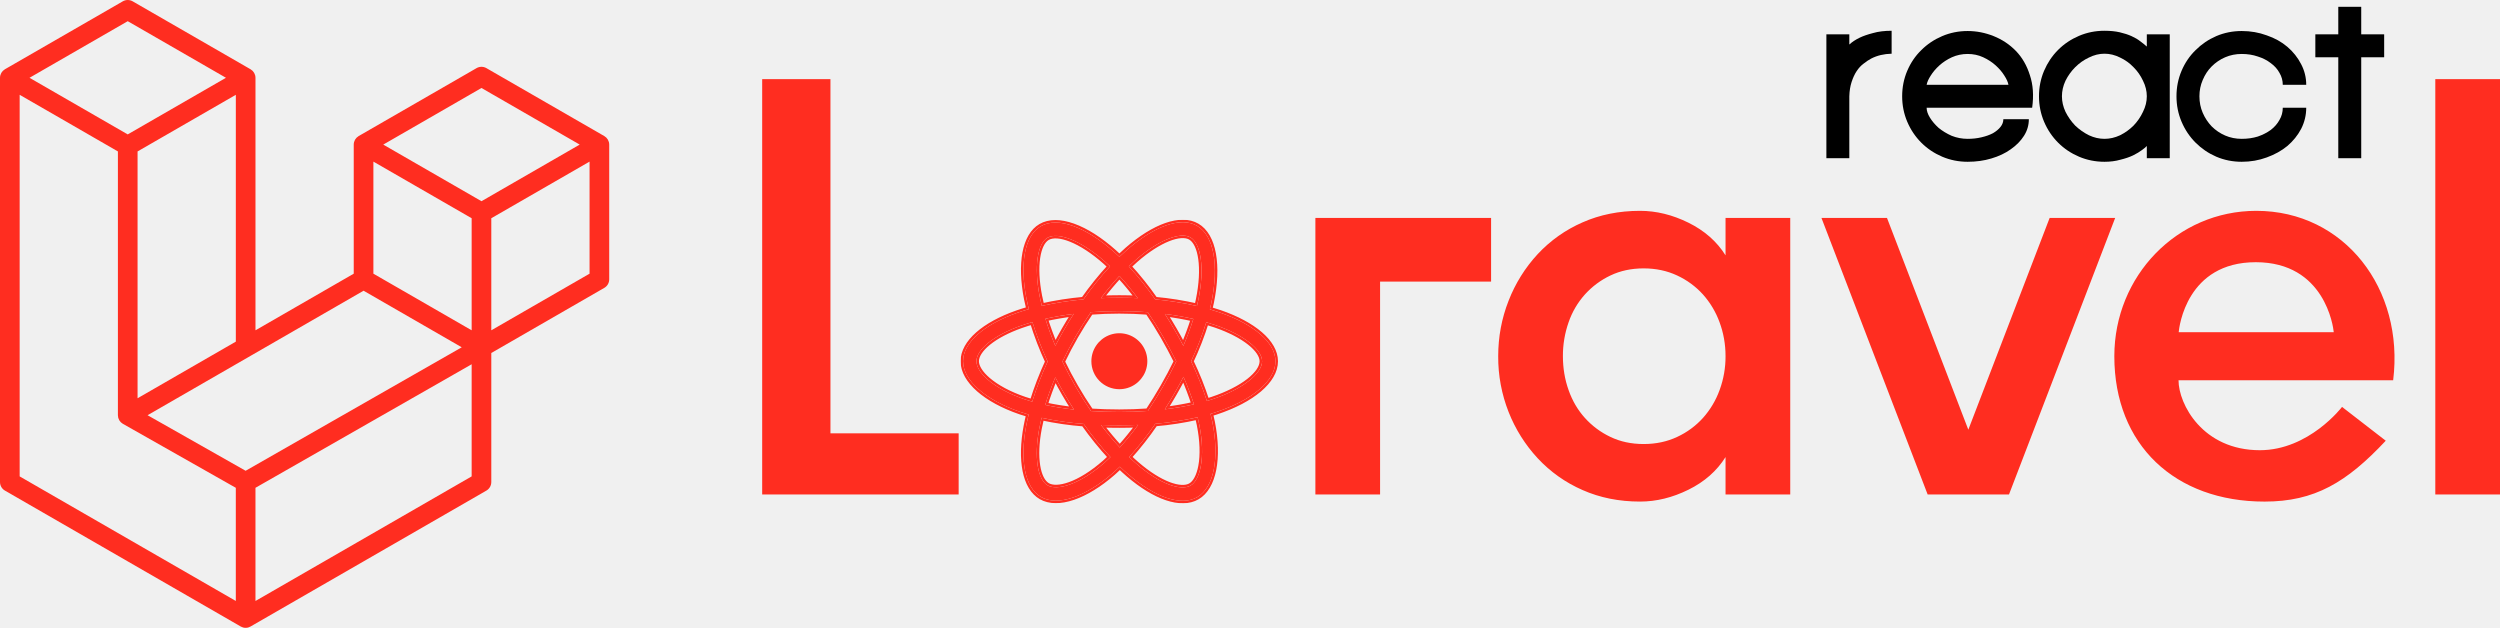
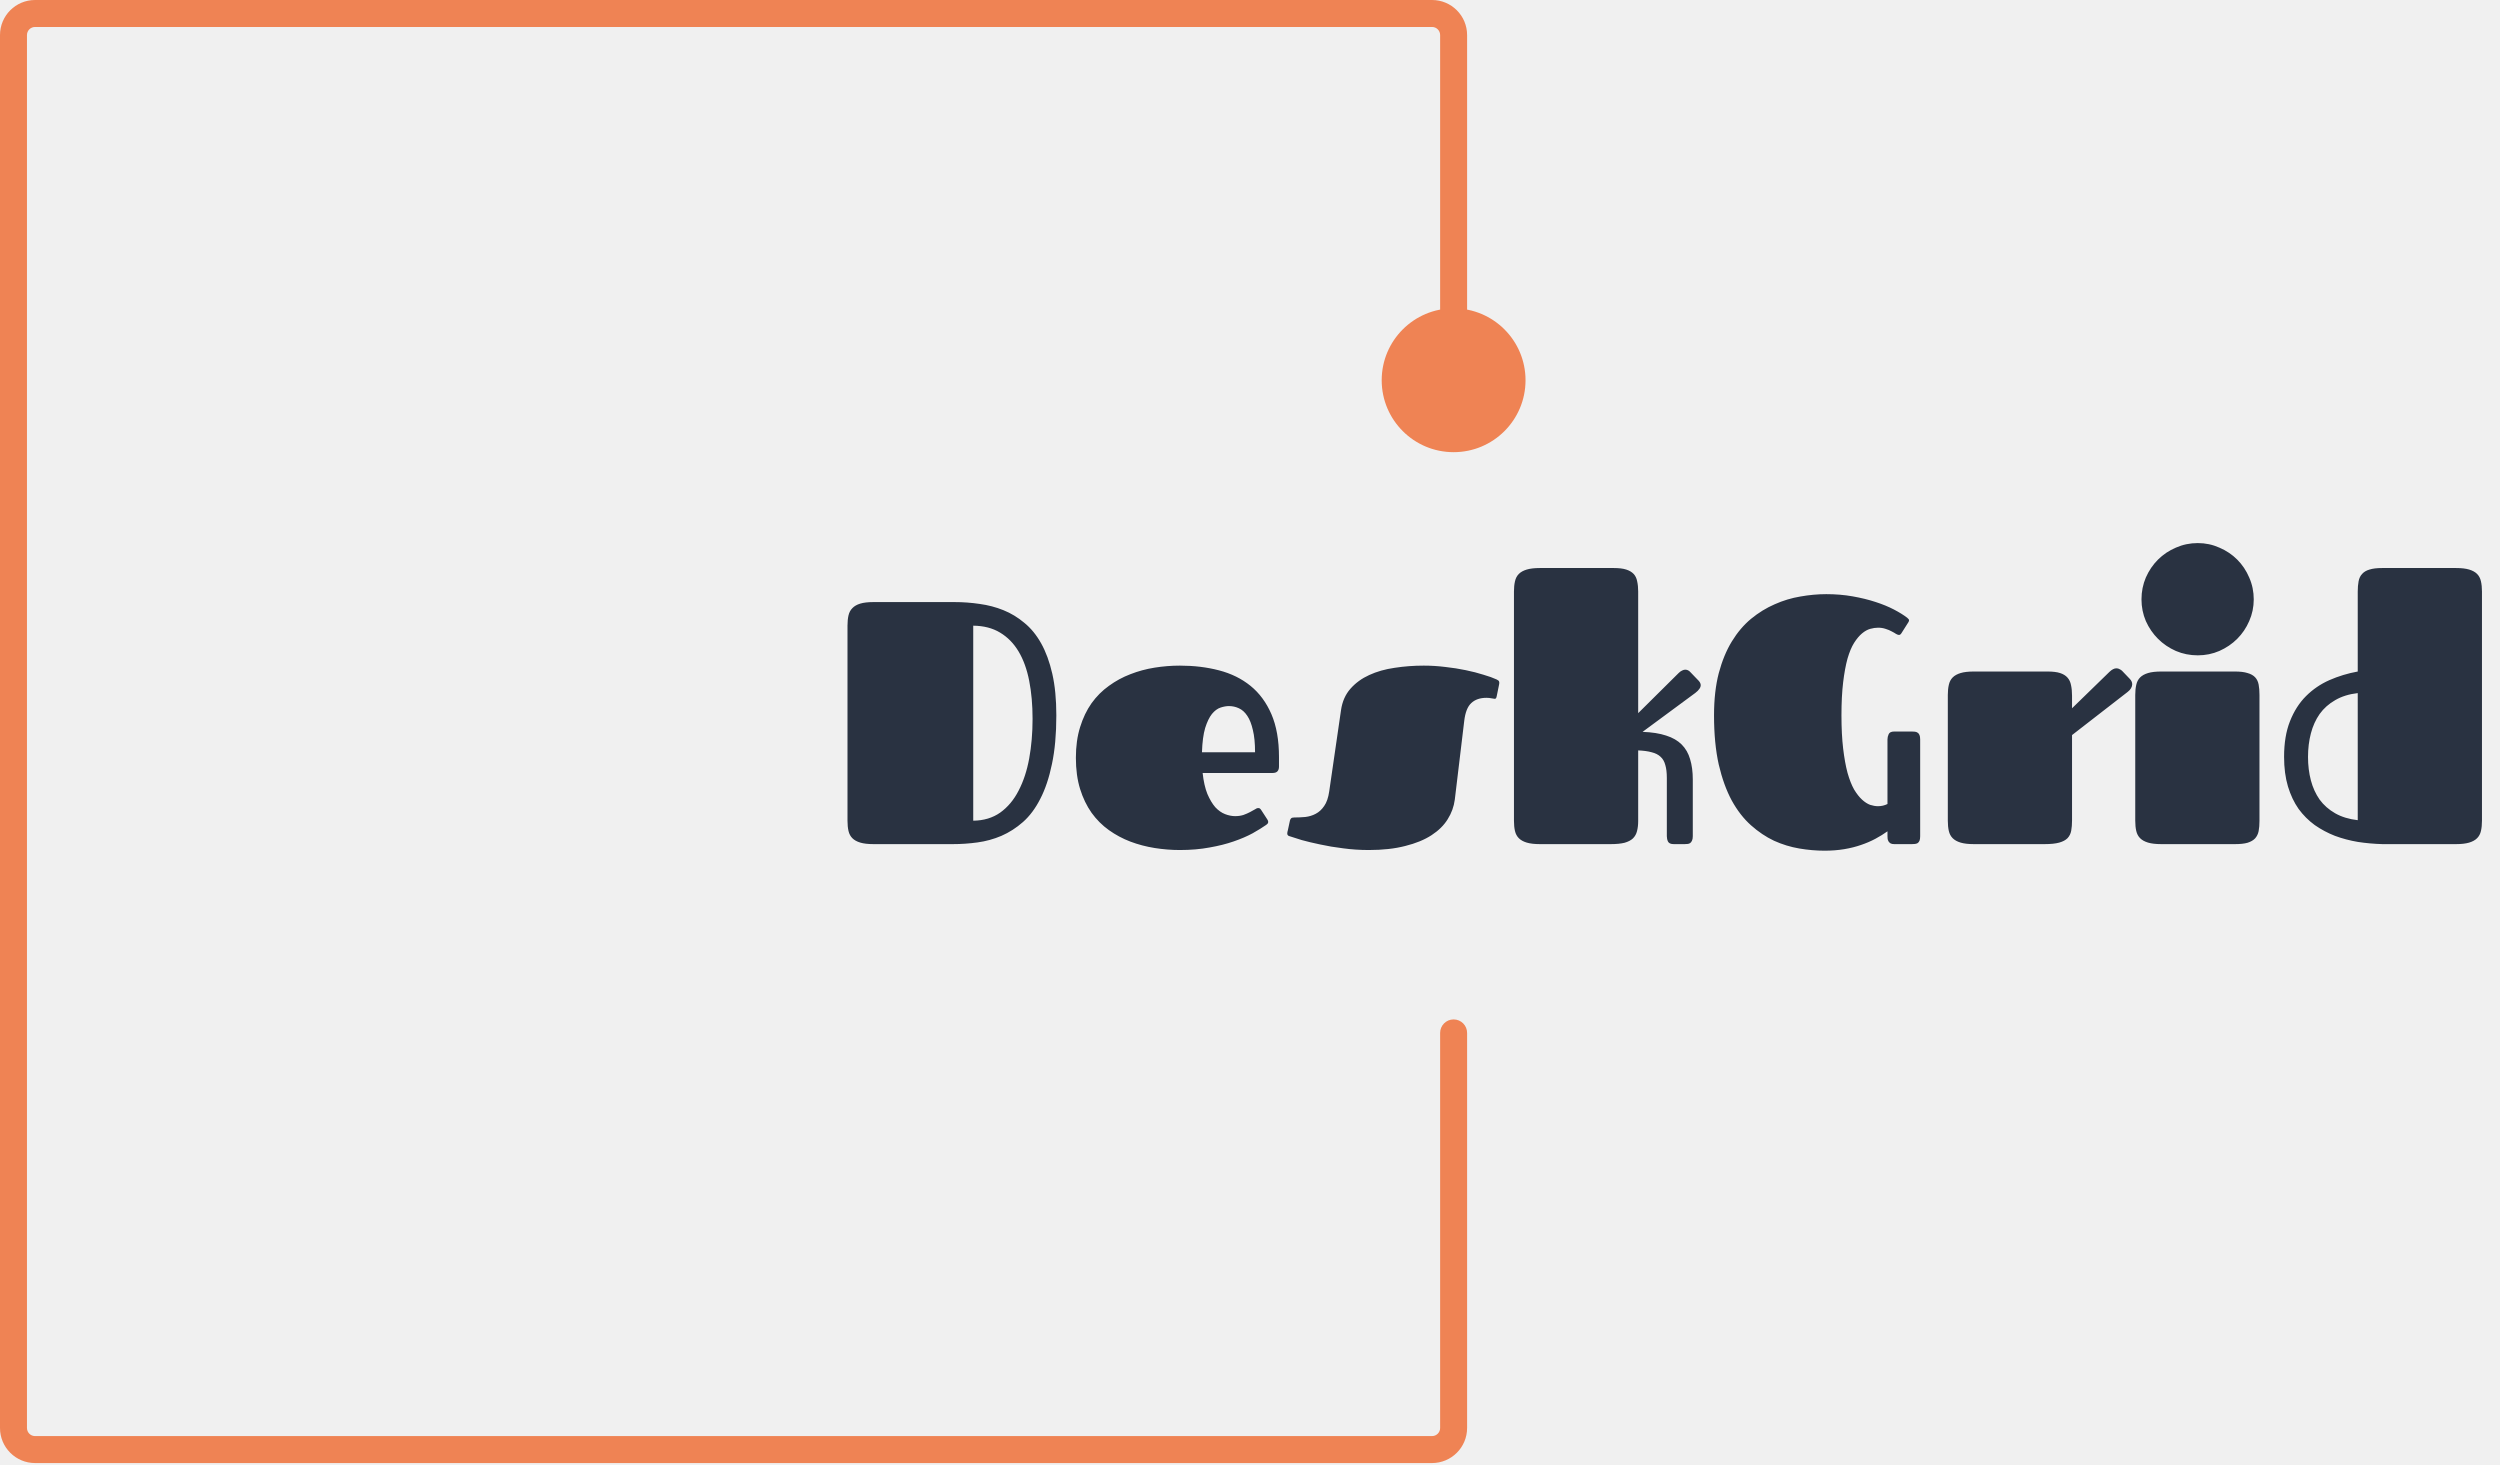
- <svg xmlns="http://www.w3.org/2000/svg" width="1991" height="500" viewBox="0 0 1991 500" fill="none">
-   <mask id="path-1-outside-1_1_7" maskUnits="userSpaceOnUse" x="765" y="175" width="253" height="226" fill="black">
-     <rect fill="white" x="765" y="175" width="253" height="226" />
-     <path d="M971.537 248.894C968.887 247.988 966.217 247.145 963.529 246.365C963.975 244.551 964.386 242.726 964.763 240.892C970.827 211.403 966.862 187.646 953.33 179.825C940.374 172.321 919.125 180.141 897.69 198.84C895.582 200.685 893.518 202.585 891.496 204.541C890.149 203.242 888.767 201.97 887.35 200.727C864.884 180.732 842.365 172.31 828.849 180.157C815.893 187.677 812.042 210.009 817.499 237.958C818.045 240.722 818.658 243.474 819.339 246.214C816.152 247.121 813.073 248.09 810.13 249.117C783.823 258.316 767 272.739 767 287.696C767 303.15 785.056 318.646 812.488 328.042C814.713 328.799 816.959 329.502 819.225 330.152C818.489 333.085 817.838 336.051 817.271 339.05C812.089 366.518 816.131 388.321 829.062 395.795C842.417 403.511 864.822 395.582 886.661 376.458C888.389 374.945 890.116 373.347 891.844 371.664C894.027 373.775 896.273 375.824 898.581 377.811C919.726 396.043 940.607 403.408 953.517 395.914C966.862 388.171 971.2 364.746 965.566 336.246C965.134 334.07 964.637 331.848 964.074 329.582C965.649 329.115 967.192 328.633 968.702 328.136C997.206 318.667 1015.78 303.358 1015.78 287.711C1015.76 272.682 998.403 258.165 971.537 248.894ZM904.681 206.873C923.043 190.854 940.208 184.531 948.033 189.05C956.362 193.865 959.601 213.279 954.367 238.741C954.021 240.399 953.648 242.053 953.247 243.701C942.289 241.208 931.177 239.449 919.985 238.435C913.577 229.204 906.553 220.417 898.959 212.133C900.818 210.33 902.722 208.576 904.671 206.873H904.681ZM840.453 300.476C842.702 304.829 845.053 309.129 847.507 313.376C850.005 317.708 852.608 321.977 855.317 326.182C847.616 325.345 839.963 324.111 832.389 322.487C834.586 315.376 837.292 307.991 840.453 300.476ZM840.453 275.429C837.343 268.074 834.711 260.84 832.55 253.853C839.65 252.262 847.216 250.962 855.104 249.977C852.461 254.102 849.918 258.288 847.475 262.534C845.033 266.781 842.687 271.079 840.437 275.429H840.453ZM846.102 287.955C849.377 281.124 852.905 274.425 856.685 267.857C860.461 261.292 864.481 254.878 868.745 248.614C876.146 248.054 883.733 247.759 891.398 247.759C899.063 247.759 906.697 248.054 914.093 248.619C918.311 254.869 922.307 261.261 926.08 267.795C929.853 274.328 933.427 280.996 936.803 287.799C933.472 294.654 929.906 301.381 926.106 307.981C922.336 314.545 918.363 320.978 914.186 327.281C906.801 327.799 899.156 328.084 891.382 328.084C883.609 328.084 876.109 327.84 868.859 327.369C864.564 321.084 860.511 314.642 856.7 308.043C852.89 301.444 849.352 294.748 846.087 287.955H846.102ZM935.305 313.303C937.81 308.957 940.215 304.553 942.519 300.093C945.678 307.255 948.467 314.576 950.874 322.025C943.21 323.751 935.462 325.074 927.661 325.99C930.293 321.813 932.842 317.584 935.305 313.303ZM942.416 275.434C940.121 271.063 937.736 266.744 935.258 262.477C932.84 258.269 930.319 254.113 927.697 250.008C935.632 251.013 943.245 252.35 950.381 253.983C948.087 261.262 945.428 268.421 942.416 275.434ZM891.502 219.747C896.677 225.401 901.563 231.314 906.143 237.461C896.347 236.994 886.545 236.994 876.736 237.461C881.572 231.066 886.521 225.131 891.502 219.747ZM834.198 189.366C842.521 184.536 860.924 191.439 880.323 208.682C881.561 209.786 882.81 210.941 884.054 212.139C876.422 220.421 869.348 229.201 862.878 238.42C851.711 239.426 840.621 241.157 829.678 243.602C829.046 241.059 828.476 238.499 827.968 235.922C823.278 211.962 826.382 193.901 834.198 189.366ZM822.065 319.89C819.992 319.299 817.945 318.658 815.924 317.967C803.796 313.821 793.779 308.411 786.901 302.518C780.744 297.237 777.624 291.966 777.624 287.696C777.624 278.621 791.13 267.043 813.654 259.191C816.483 258.207 819.337 257.307 822.215 256.491C825.561 267.242 829.612 277.759 834.343 287.976C829.555 298.333 825.454 308.994 822.065 319.89ZM879.659 368.436C870.004 376.894 860.333 382.89 851.808 385.911C844.148 388.622 838.048 388.7 834.363 386.569C826.517 382.035 823.252 364.523 827.704 341.035C828.232 338.271 828.837 335.507 829.518 332.743C840.57 335.124 851.771 336.75 863.044 337.609C869.577 346.876 876.71 355.706 884.396 364.041C882.852 365.559 881.271 367.021 879.659 368.436ZM891.797 356.402C886.76 350.955 881.732 344.927 876.83 338.449C881.594 338.636 886.445 338.729 891.382 338.729C896.451 338.729 901.468 338.62 906.412 338.397C901.849 344.643 896.971 350.652 891.797 356.402ZM956.331 371.219C954.849 379.221 951.869 384.559 948.184 386.694C940.342 391.244 923.577 385.331 905.5 369.736C903.427 367.954 901.354 366.041 899.244 364.036C906.781 355.668 913.747 346.803 920.094 337.501C931.429 336.54 942.685 334.8 953.781 332.292C954.289 334.344 954.738 336.355 955.128 338.325C957.621 350.918 957.979 362.31 956.331 371.219ZM965.349 318.024C963.991 318.475 962.591 318.911 961.171 319.336C957.692 308.535 953.483 297.983 948.572 287.753C953.299 277.659 957.343 267.26 960.679 256.626C963.224 257.367 965.696 258.145 968.075 258.969C991.096 266.908 1005.14 278.663 1005.14 287.696C1005.14 297.335 989.971 309.846 965.349 318.024Z" />
-   </mask>
-   <path d="M971.537 248.894C968.887 247.988 966.217 247.145 963.529 246.365C963.975 244.551 964.386 242.726 964.763 240.892C970.827 211.403 966.862 187.646 953.33 179.825C940.374 172.321 919.125 180.141 897.69 198.84C895.582 200.685 893.518 202.585 891.496 204.541C890.149 203.242 888.767 201.97 887.35 200.727C864.884 180.732 842.365 172.31 828.849 180.157C815.893 187.677 812.042 210.009 817.499 237.958C818.045 240.722 818.658 243.474 819.339 246.214C816.152 247.121 813.073 248.09 810.13 249.117C783.823 258.316 767 272.739 767 287.696C767 303.15 785.056 318.646 812.488 328.042C814.713 328.799 816.959 329.502 819.225 330.152C818.489 333.085 817.838 336.051 817.271 339.05C812.089 366.518 816.131 388.321 829.062 395.795C842.417 403.511 864.822 395.582 886.661 376.458C888.389 374.945 890.116 373.347 891.844 371.664C894.027 373.775 896.273 375.824 898.581 377.811C919.726 396.043 940.607 403.408 953.517 395.914C966.862 388.171 971.2 364.746 965.566 336.246C965.134 334.07 964.637 331.848 964.074 329.582C965.649 329.115 967.192 328.633 968.702 328.136C997.206 318.667 1015.78 303.358 1015.78 287.711C1015.76 272.682 998.403 258.165 971.537 248.894ZM904.681 206.873C923.043 190.854 940.208 184.531 948.033 189.05C956.362 193.865 959.601 213.279 954.367 238.741C954.021 240.399 953.648 242.053 953.247 243.701C942.289 241.208 931.177 239.449 919.985 238.435C913.577 229.204 906.553 220.417 898.959 212.133C900.818 210.33 902.722 208.576 904.671 206.873H904.681ZM840.453 300.476C842.702 304.829 845.053 309.129 847.507 313.376C850.005 317.708 852.608 321.977 855.317 326.182C847.616 325.345 839.963 324.111 832.389 322.487C834.586 315.376 837.292 307.991 840.453 300.476ZM840.453 275.429C837.343 268.074 834.711 260.84 832.55 253.853C839.65 252.262 847.216 250.962 855.104 249.977C852.461 254.102 849.918 258.288 847.475 262.534C845.033 266.781 842.687 271.079 840.437 275.429H840.453ZM846.102 287.955C849.377 281.124 852.905 274.425 856.685 267.857C860.461 261.292 864.481 254.878 868.745 248.614C876.146 248.054 883.733 247.759 891.398 247.759C899.063 247.759 906.697 248.054 914.093 248.619C918.311 254.869 922.307 261.261 926.08 267.795C929.853 274.328 933.427 280.996 936.803 287.799C933.472 294.654 929.906 301.381 926.106 307.981C922.336 314.545 918.363 320.978 914.186 327.281C906.801 327.799 899.156 328.084 891.382 328.084C883.609 328.084 876.109 327.84 868.859 327.369C864.564 321.084 860.511 314.642 856.7 308.043C852.89 301.444 849.352 294.748 846.087 287.955H846.102ZM935.305 313.303C937.81 308.957 940.215 304.553 942.519 300.093C945.678 307.255 948.467 314.576 950.874 322.025C943.21 323.751 935.462 325.074 927.661 325.99C930.293 321.813 932.842 317.584 935.305 313.303ZM942.416 275.434C940.121 271.063 937.736 266.744 935.258 262.477C932.84 258.269 930.319 254.113 927.697 250.008C935.632 251.013 943.245 252.35 950.381 253.983C948.087 261.262 945.428 268.421 942.416 275.434ZM891.502 219.747C896.677 225.401 901.563 231.314 906.143 237.461C896.347 236.994 886.545 236.994 876.736 237.461C881.572 231.066 886.521 225.131 891.502 219.747ZM834.198 189.366C842.521 184.536 860.924 191.439 880.323 208.682C881.561 209.786 882.81 210.941 884.054 212.139C876.422 220.421 869.348 229.201 862.878 238.42C851.711 239.426 840.621 241.157 829.678 243.602C829.046 241.059 828.476 238.499 827.968 235.922C823.278 211.962 826.382 193.901 834.198 189.366ZM822.065 319.89C819.992 319.299 817.945 318.658 815.924 317.967C803.796 313.821 793.779 308.411 786.901 302.518C780.744 297.237 777.624 291.966 777.624 287.696C777.624 278.621 791.13 267.043 813.654 259.191C816.483 258.207 819.337 257.307 822.215 256.491C825.561 267.242 829.612 277.759 834.343 287.976C829.555 298.333 825.454 308.994 822.065 319.89ZM879.659 368.436C870.004 376.894 860.333 382.89 851.808 385.911C844.148 388.622 838.048 388.7 834.363 386.569C826.517 382.035 823.252 364.523 827.704 341.035C828.232 338.271 828.837 335.507 829.518 332.743C840.57 335.124 851.771 336.75 863.044 337.609C869.577 346.876 876.71 355.706 884.396 364.041C882.852 365.559 881.271 367.021 879.659 368.436ZM891.797 356.402C886.76 350.955 881.732 344.927 876.83 338.449C881.594 338.636 886.445 338.729 891.382 338.729C896.451 338.729 901.468 338.62 906.412 338.397C901.849 344.643 896.971 350.652 891.797 356.402ZM956.331 371.219C954.849 379.221 951.869 384.559 948.184 386.694C940.342 391.244 923.577 385.331 905.5 369.736C903.427 367.954 901.354 366.041 899.244 364.036C906.781 355.668 913.747 346.803 920.094 337.501C931.429 336.54 942.685 334.8 953.781 332.292C954.289 334.344 954.738 336.355 955.128 338.325C957.621 350.918 957.979 362.31 956.331 371.219ZM965.349 318.024C963.991 318.475 962.591 318.911 961.171 319.336C957.692 308.535 953.483 297.983 948.572 287.753C953.299 277.659 957.343 267.26 960.679 256.626C963.224 257.367 965.696 258.145 968.075 258.969C991.096 266.908 1005.14 278.663 1005.14 287.696C1005.14 297.335 989.971 309.846 965.349 318.024Z" fill="#FF2D20" />
-   <path d="M971.537 248.894C968.887 247.988 966.217 247.145 963.529 246.365C963.975 244.551 964.386 242.726 964.763 240.892C970.827 211.403 966.862 187.646 953.33 179.825C940.374 172.321 919.125 180.141 897.69 198.84C895.582 200.685 893.518 202.585 891.496 204.541C890.149 203.242 888.767 201.97 887.35 200.727C864.884 180.732 842.365 172.31 828.849 180.157C815.893 187.677 812.042 210.009 817.499 237.958C818.045 240.722 818.658 243.474 819.339 246.214C816.152 247.121 813.073 248.09 810.13 249.117C783.823 258.316 767 272.739 767 287.696C767 303.15 785.056 318.646 812.488 328.042C814.713 328.799 816.959 329.502 819.225 330.152C818.489 333.085 817.838 336.051 817.271 339.05C812.089 366.518 816.131 388.321 829.062 395.795C842.417 403.511 864.822 395.582 886.661 376.458C888.389 374.945 890.116 373.347 891.844 371.664C894.027 373.775 896.273 375.824 898.581 377.811C919.726 396.043 940.607 403.408 953.517 395.914C966.862 388.171 971.2 364.746 965.566 336.246C965.134 334.07 964.637 331.848 964.074 329.582C965.649 329.115 967.192 328.633 968.702 328.136C997.206 318.667 1015.78 303.358 1015.78 287.711C1015.76 272.682 998.403 258.165 971.537 248.894ZM904.681 206.873C923.043 190.854 940.208 184.531 948.033 189.05C956.362 193.865 959.601 213.279 954.367 238.741C954.021 240.399 953.648 242.053 953.247 243.701C942.289 241.208 931.177 239.449 919.985 238.435C913.577 229.204 906.553 220.417 898.959 212.133C900.818 210.33 902.722 208.576 904.671 206.873H904.681ZM840.453 300.476C842.702 304.829 845.053 309.129 847.507 313.376C850.005 317.708 852.608 321.977 855.317 326.182C847.616 325.345 839.963 324.111 832.389 322.487C834.586 315.376 837.292 307.991 840.453 300.476ZM840.453 275.429C837.343 268.074 834.711 260.84 832.55 253.853C839.65 252.262 847.216 250.962 855.104 249.977C852.461 254.102 849.918 258.288 847.475 262.534C845.033 266.781 842.687 271.079 840.437 275.429H840.453ZM846.102 287.955C849.377 281.124 852.905 274.425 856.685 267.857C860.461 261.292 864.481 254.878 868.745 248.614C876.146 248.054 883.733 247.759 891.398 247.759C899.063 247.759 906.697 248.054 914.093 248.619C918.311 254.869 922.307 261.261 926.08 267.795C929.853 274.328 933.427 280.996 936.803 287.799C933.472 294.654 929.906 301.381 926.106 307.981C922.336 314.545 918.363 320.978 914.186 327.281C906.801 327.799 899.156 328.084 891.382 328.084C883.609 328.084 876.109 327.84 868.859 327.369C864.564 321.084 860.511 314.642 856.7 308.043C852.89 301.444 849.352 294.748 846.087 287.955H846.102ZM935.305 313.303C937.81 308.957 940.215 304.553 942.519 300.093C945.678 307.255 948.467 314.576 950.874 322.025C943.21 323.751 935.462 325.074 927.661 325.99C930.293 321.813 932.842 317.584 935.305 313.303ZM942.416 275.434C940.121 271.063 937.736 266.744 935.258 262.477C932.84 258.269 930.319 254.113 927.697 250.008C935.632 251.013 943.245 252.35 950.381 253.983C948.087 261.262 945.428 268.421 942.416 275.434ZM891.502 219.747C896.677 225.401 901.563 231.314 906.143 237.461C896.347 236.994 886.545 236.994 876.736 237.461C881.572 231.066 886.521 225.131 891.502 219.747ZM834.198 189.366C842.521 184.536 860.924 191.439 880.323 208.682C881.561 209.786 882.81 210.941 884.054 212.139C876.422 220.421 869.348 229.201 862.878 238.42C851.711 239.426 840.621 241.157 829.678 243.602C829.046 241.059 828.476 238.499 827.968 235.922C823.278 211.962 826.382 193.901 834.198 189.366ZM822.065 319.89C819.992 319.299 817.945 318.658 815.924 317.967C803.796 313.821 793.779 308.411 786.901 302.518C780.744 297.237 777.624 291.966 777.624 287.696C777.624 278.621 791.13 267.043 813.654 259.191C816.483 258.207 819.337 257.307 822.215 256.491C825.561 267.242 829.612 277.759 834.343 287.976C829.555 298.333 825.454 308.994 822.065 319.89ZM879.659 368.436C870.004 376.894 860.333 382.89 851.808 385.911C844.148 388.622 838.048 388.7 834.363 386.569C826.517 382.035 823.252 364.523 827.704 341.035C828.232 338.271 828.837 335.507 829.518 332.743C840.57 335.124 851.771 336.75 863.044 337.609C869.577 346.876 876.71 355.706 884.396 364.041C882.852 365.559 881.271 367.021 879.659 368.436ZM891.797 356.402C886.76 350.955 881.732 344.927 876.83 338.449C881.594 338.636 886.445 338.729 891.382 338.729C896.451 338.729 901.468 338.62 906.412 338.397C901.849 344.643 896.971 350.652 891.797 356.402ZM956.331 371.219C954.849 379.221 951.869 384.559 948.184 386.694C940.342 391.244 923.577 385.331 905.5 369.736C903.427 367.954 901.354 366.041 899.244 364.036C906.781 355.668 913.747 346.803 920.094 337.501C931.429 336.54 942.685 334.8 953.781 332.292C954.289 334.344 954.738 336.355 955.128 338.325C957.621 350.918 957.979 362.31 956.331 371.219ZM965.349 318.024C963.991 318.475 962.591 318.911 961.171 319.336C957.692 308.535 953.483 297.983 948.572 287.753C953.299 277.659 957.343 267.26 960.679 256.626C963.224 257.367 965.696 258.145 968.075 258.969C991.096 266.908 1005.14 278.663 1005.14 287.696C1005.14 297.335 989.971 309.846 965.349 318.024Z" stroke="#FF2D20" stroke-width="4" mask="url(#path-1-outside-1_1_7)" />
-   <path d="M891.382 309.96C895.793 309.974 900.109 308.679 903.783 306.24C907.457 303.8 910.325 300.324 912.023 296.253C913.721 292.182 914.172 287.699 913.321 283.372C912.469 279.044 910.352 275.066 907.239 271.943C904.125 268.819 900.154 266.689 895.829 265.823C891.504 264.957 887.02 265.394 882.944 267.079C878.867 268.764 875.383 271.62 872.931 275.286C870.479 278.953 869.17 283.264 869.17 287.675C869.164 290.597 869.733 293.492 870.847 296.193C871.96 298.895 873.595 301.351 875.658 303.421C877.72 305.49 880.171 307.133 882.869 308.255C885.567 309.377 888.46 309.957 891.382 309.96Z" fill="#FF2D20" />
-   <path fill-rule="evenodd" clip-rule="evenodd" d="M484.904 113.113C485.084 113.78 485.176 114.467 485.178 115.157V222.481C485.178 223.859 484.815 225.212 484.125 226.404C483.435 227.596 482.443 228.584 481.25 229.27L391.267 281.132V383.926C391.267 386.724 389.782 389.306 387.359 390.715L199.527 498.958C199.097 499.202 198.628 499.359 198.159 499.525C197.984 499.584 197.817 499.691 197.632 499.74C196.319 500.087 194.939 500.087 193.626 499.74C193.411 499.682 193.215 499.564 193.01 499.486C192.58 499.33 192.131 499.193 191.72 498.958L3.928 390.715C2.735 390.029 1.744 389.04 1.054 387.848C0.365 386.656 0.001 385.304 0 383.926L0 61.955C0 61.251 0.098 60.566 0.274 59.901C0.332 59.676 0.469 59.471 0.547 59.246C0.694 58.835 0.831 58.414 1.046 58.033C1.192 57.779 1.407 57.573 1.583 57.338C1.808 57.025 2.013 56.703 2.277 56.429C2.501 56.204 2.795 56.038 3.049 55.842C3.332 55.607 3.586 55.353 3.908 55.167L97.819 1.045C99.008 0.36 100.356 0 101.728 0C103.099 0 104.447 0.36 105.636 1.045L199.537 55.167H199.557C199.869 55.363 200.133 55.607 200.417 55.832C200.671 56.028 200.954 56.204 201.179 56.419C201.452 56.703 201.648 57.025 201.882 57.338C202.048 57.573 202.273 57.779 202.41 58.033C202.635 58.424 202.762 58.835 202.918 59.246C202.996 59.471 203.133 59.676 203.192 59.911C203.371 60.578 203.463 61.265 203.465 61.955V263.055L281.713 217.952V115.148C281.713 114.463 281.81 113.768 281.986 113.113C282.055 112.878 282.182 112.673 282.26 112.448C282.416 112.037 282.553 111.617 282.768 111.235C282.915 110.981 283.13 110.775 283.296 110.541C283.53 110.228 283.726 109.905 283.999 109.631C284.224 109.406 284.507 109.24 284.761 109.044C285.054 108.809 285.309 108.555 285.621 108.369L379.542 54.248C380.73 53.562 382.078 53.201 383.45 53.201C384.822 53.201 386.17 53.562 387.359 54.248L481.26 108.369C481.592 108.565 481.846 108.809 482.139 109.034C482.383 109.23 482.667 109.406 482.891 109.621C483.165 109.905 483.36 110.228 483.595 110.541C483.771 110.775 483.986 110.981 484.123 111.235C484.347 111.617 484.474 112.037 484.631 112.448C484.719 112.673 484.846 112.878 484.904 113.113ZM469.524 217.952V128.705L436.664 147.642L391.267 173.808V263.055L469.534 217.952H469.524ZM375.623 379.397V290.091L330.969 315.621L203.455 388.475V478.622L375.623 379.397ZM15.653 75.503V379.397L187.802 478.612V388.485L97.868 337.532L97.839 337.513L97.8 337.493C97.497 337.317 97.243 337.063 96.959 336.847C96.715 336.652 96.432 336.495 96.217 336.28L96.197 336.251C95.943 336.006 95.767 335.703 95.552 335.429C95.357 335.165 95.122 334.94 94.966 334.666L94.956 334.637C94.78 334.343 94.673 333.991 94.546 333.659C94.419 333.365 94.253 333.091 94.175 332.778C94.077 332.407 94.057 332.006 94.018 331.624C93.979 331.331 93.901 331.037 93.901 330.744V120.606L48.514 94.43L15.653 75.503ZM101.737 16.872L23.5 61.955L101.718 107.039L179.946 61.946L101.718 16.872H101.737ZM142.425 298.23L187.812 272.074V75.503L154.951 94.44L109.554 120.606V317.177L142.425 298.23ZM383.45 70.074L305.222 115.157L383.45 160.241L461.668 115.148L383.45 70.074ZM375.623 173.808L330.227 147.642L297.366 128.705V217.952L342.753 244.108L375.623 263.055V173.808ZM195.619 374.927L310.362 309.351L367.719 276.583L289.549 231.529L199.547 283.401L117.518 330.675L195.619 374.927Z" fill="#FF2D20" />
-   <path fill-rule="evenodd" clip-rule="evenodd" d="M661.371 63V345.115H763.474V393.787H607V63H661.371ZM1047.57 393.787V173.576H1187.5V224.268H1099.09V393.811H1047.57V393.787ZM1374.22 203.347V173.576H1425.75V393.799H1374.22V364.016C1367.29 375.045 1357.45 383.712 1344.68 390.004C1331.92 396.308 1319.08 399.454 1306.15 399.454C1289.45 399.454 1274.17 396.394 1260.3 390.249C1246.79 384.36 1234.64 375.751 1224.61 364.958C1214.66 354.224 1206.81 341.728 1201.45 328.112C1195.88 313.965 1193.07 298.88 1193.17 283.675C1193.17 268.251 1195.93 253.513 1201.45 239.484C1206.77 225.777 1214.62 213.193 1224.6 202.393C1234.64 191.605 1246.79 183 1260.3 177.114C1274.17 170.969 1289.45 167.909 1306.15 167.909C1319.07 167.909 1331.92 171.055 1344.68 177.359C1357.45 183.663 1367.29 192.318 1374.22 203.347ZM1369.5 310.619C1372.67 301.995 1374.27 292.875 1374.22 283.688C1374.22 274.225 1372.63 265.252 1369.5 256.757C1366.54 248.576 1362.06 241.035 1356.27 234.538C1350.5 228.166 1343.5 223.021 1335.7 219.408C1327.67 215.638 1318.75 213.74 1308.99 213.74C1299.22 213.74 1290.39 215.638 1282.52 219.408C1274.81 223.064 1267.9 228.206 1262.19 234.538C1256.42 241.001 1252 248.551 1249.2 256.744C1246.17 265.399 1244.65 274.508 1244.7 283.675C1244.7 293.126 1246.18 302.111 1249.2 310.606C1252.18 319.126 1256.52 326.52 1262.19 332.824C1267.9 339.159 1274.81 344.302 1282.52 347.955C1290.39 351.737 1299.22 353.623 1308.99 353.623C1318.75 353.623 1327.67 351.737 1335.7 347.955C1343.51 344.346 1350.5 339.2 1356.27 332.824C1362.06 326.332 1366.54 318.795 1369.5 310.619ZM1632.33 173.576H1684.52L1599.96 393.799H1535.18L1450.61 173.576H1502.8L1567.57 342.214L1632.33 173.576ZM1796.91 167.909C1867.06 167.909 1914.91 230.07 1905.92 302.821H1734.98C1734.98 321.819 1754.17 358.544 1799.74 358.544C1838.92 358.544 1865.19 324.084 1865.2 324.06L1900.01 350.991C1868.89 384.202 1843.4 399.467 1803.49 399.467C1732.19 399.467 1683.85 354.369 1683.85 283.688C1683.85 219.751 1733.82 167.909 1796.91 167.909ZM1735.11 264.542H1858.6C1858.22 260.307 1851.52 208.819 1796.49 208.819C1741.45 208.819 1735.51 260.307 1735.11 264.542ZM1939.47 393.787V63H1991V393.787H1939.47Z" fill="#FF2D20" />
-   <path d="M1472.8 35.462C1474.96 33.432 1477.74 31.605 1481.12 29.981C1483.96 28.628 1487.48 27.41 1491.68 26.327C1495.87 25.109 1500.81 24.5 1506.49 24.5V42.77C1500.4 42.905 1494.99 44.191 1490.25 46.627C1488.22 47.71 1486.19 49.063 1484.16 50.687C1482.13 52.176 1480.31 54.138 1478.68 56.574C1477.06 59.01 1475.71 61.92 1474.62 65.303C1473.54 68.551 1472.93 72.34 1472.8 76.671V126H1454.53V27.342H1472.8V35.462Z" fill="black" />
-   <path d="M1615.77 94.941C1615.77 99.678 1614.49 104.076 1611.91 108.136C1609.34 112.196 1605.82 115.782 1601.36 118.895C1597.03 122.008 1591.89 124.444 1585.93 126.203C1580.11 127.962 1573.82 128.842 1567.05 128.842C1559.88 128.842 1553.11 127.489 1546.75 124.782C1540.39 122.075 1534.84 118.354 1530.11 113.617C1525.37 108.88 1521.65 103.332 1518.94 96.971C1516.23 90.61 1514.88 83.844 1514.88 76.671C1514.88 69.498 1516.23 62.732 1518.94 56.371C1521.65 50.01 1525.37 44.529 1530.11 39.928C1534.84 35.191 1540.39 31.47 1546.75 28.763C1553.11 26.056 1559.88 24.703 1567.05 24.703C1574.09 24.703 1580.99 26.056 1587.76 28.763C1594.52 31.47 1600.41 35.394 1605.42 40.537C1610.43 45.68 1614.15 52.108 1616.58 59.822C1619.15 67.401 1619.76 76.062 1618.41 85.806H1534.37C1534.37 88.242 1535.25 90.881 1537.01 93.723C1538.77 96.565 1541.07 99.272 1543.91 101.843C1546.89 104.279 1550.34 106.377 1554.26 108.136C1558.32 109.76 1562.59 110.572 1567.05 110.572C1570.98 110.572 1574.63 110.166 1578.01 109.354C1581.53 108.542 1584.58 107.459 1587.15 106.106C1589.72 104.617 1591.75 102.926 1593.24 101.031C1594.73 99.136 1595.47 97.106 1595.47 94.941H1615.77ZM1599.53 67.536C1599.13 65.371 1598.04 62.935 1596.28 60.228C1594.52 57.386 1592.22 54.679 1589.38 52.108C1586.54 49.537 1583.22 47.371 1579.43 45.612C1575.65 43.853 1571.52 42.973 1567.05 42.973C1562.59 42.973 1558.39 43.853 1554.47 45.612C1550.68 47.371 1547.36 49.537 1544.52 52.108C1541.68 54.679 1539.38 57.386 1537.62 60.228C1535.86 62.935 1534.77 65.371 1534.37 67.536H1599.53Z" fill="black" />
-   <path d="M1709.72 126V116.256C1709.04 117.068 1707.76 118.151 1705.86 119.504C1704.1 120.857 1701.74 122.278 1698.76 123.767C1695.92 125.12 1692.53 126.271 1688.61 127.218C1684.82 128.301 1680.62 128.842 1676.02 128.842C1668.85 128.842 1662.08 127.489 1655.72 124.782C1649.36 122.075 1643.81 118.354 1639.08 113.617C1634.34 108.88 1630.62 103.332 1627.91 96.971C1625.21 90.61 1623.85 83.844 1623.85 76.671C1623.85 69.498 1625.21 62.732 1627.91 56.371C1630.62 50.01 1634.34 44.462 1639.08 39.725C1643.81 34.988 1649.36 31.267 1655.72 28.56C1662.08 25.853 1668.85 24.5 1676.02 24.5C1680.62 24.5 1684.68 24.906 1688.2 25.718C1691.72 26.53 1694.83 27.545 1697.54 28.763C1700.25 29.981 1702.55 31.334 1704.44 32.823C1706.47 34.312 1708.23 35.733 1709.72 37.086V27.342H1727.99V126H1709.72ZM1642.12 76.671C1642.12 80.866 1643.07 84.994 1644.96 89.054C1646.99 93.114 1649.57 96.768 1652.68 100.016C1655.93 103.129 1659.58 105.7 1663.64 107.73C1667.7 109.625 1671.83 110.572 1676.02 110.572C1680.22 110.572 1684.35 109.625 1688.41 107.73C1692.47 105.7 1696.05 103.129 1699.16 100.016C1702.28 96.768 1704.78 93.114 1706.68 89.054C1708.71 84.994 1709.72 80.866 1709.72 76.671C1709.72 72.476 1708.71 68.348 1706.68 64.288C1704.78 60.228 1702.28 56.642 1699.16 53.529C1696.05 50.281 1692.47 47.71 1688.41 45.815C1684.35 43.785 1680.22 42.77 1676.02 42.77C1671.83 42.77 1667.7 43.785 1663.64 45.815C1659.58 47.71 1655.93 50.281 1652.68 53.529C1649.57 56.642 1646.99 60.228 1644.96 64.288C1643.07 68.348 1642.12 72.476 1642.12 76.671Z" fill="black" />
-   <path d="M1836.68 85.806C1836.68 91.761 1835.32 97.377 1832.62 102.655C1829.91 107.798 1826.25 112.331 1821.65 116.256C1817.05 120.045 1811.57 123.09 1805.21 125.391C1798.98 127.692 1792.35 128.842 1785.32 128.842C1778.14 128.842 1771.38 127.489 1765.02 124.782C1758.79 122.075 1753.31 118.354 1748.57 113.617C1743.84 108.88 1740.11 103.332 1737.41 96.971C1734.7 90.61 1733.35 83.844 1733.35 76.671C1733.35 69.498 1734.7 62.732 1737.41 56.371C1740.11 50.01 1743.84 44.529 1748.57 39.928C1753.31 35.191 1758.79 31.47 1765.02 28.763C1771.38 26.056 1778.14 24.703 1785.32 24.703C1792.35 24.703 1798.98 25.853 1805.21 28.154C1811.57 30.319 1817.05 33.364 1821.65 37.289C1826.25 41.214 1829.91 45.815 1832.62 51.093C1835.32 56.236 1836.68 61.717 1836.68 67.536H1818C1818 64.153 1817.12 60.972 1815.36 57.995C1813.74 55.018 1811.44 52.446 1808.46 50.281C1805.48 47.98 1802.03 46.221 1798.11 45.003C1794.18 43.65 1789.92 42.973 1785.32 42.973C1780.58 42.973 1776.18 43.853 1772.12 45.612C1768.06 47.371 1764.47 49.807 1761.36 52.92C1758.38 55.897 1756.02 59.484 1754.26 63.679C1752.5 67.739 1751.62 72.07 1751.62 76.671C1751.62 81.408 1752.5 85.806 1754.26 89.866C1756.02 93.926 1758.38 97.512 1761.36 100.625C1764.47 103.738 1768.06 106.174 1772.12 107.933C1776.18 109.692 1780.58 110.572 1785.32 110.572C1789.92 110.572 1794.18 109.963 1798.11 108.745C1802.03 107.392 1805.48 105.632 1808.46 103.467C1811.44 101.166 1813.74 98.527 1815.36 95.55C1817.12 92.573 1818 89.325 1818 85.806H1836.68Z" fill="black" />
-   <path d="M1862.21 126V45.612H1843.94V27.342H1862.21V5.418H1880.48V27.342H1898.75V45.612H1880.48V126H1862.21Z" fill="black" />
+ <svg xmlns="http://www.w3.org/2000/svg" width="927" height="543" viewBox="0 0 927 543" fill="none">
+   <path d="M314.25 232C314.25 230.542 314.375 229.271 314.625 228.188C314.875 227.104 315.354 226.208 316.062 225.5C316.771 224.75 317.75 224.188 319 223.812C320.25 223.438 321.875 223.25 323.875 223.25H353.938C357.062 223.25 360.167 223.479 363.25 223.938C366.333 224.354 369.271 225.125 372.062 226.25C374.854 227.375 377.438 228.938 379.812 230.938C382.229 232.896 384.312 235.438 386.062 238.562C387.812 241.688 389.188 245.438 390.188 249.812C391.188 254.188 391.688 259.333 391.688 265.25C391.688 272.208 391.146 278.229 390.062 283.312C389.021 288.354 387.583 292.646 385.75 296.188C383.958 299.729 381.812 302.604 379.312 304.812C376.854 306.979 374.188 308.688 371.312 309.938C368.479 311.146 365.521 311.958 362.438 312.375C359.396 312.792 356.354 313 353.312 313H323.875C321.875 313 320.25 312.812 319 312.438C317.75 312.062 316.771 311.521 316.062 310.812C315.354 310.104 314.875 309.208 314.625 308.125C314.375 307.042 314.25 305.771 314.25 304.312V232ZM382.875 266.562C382.875 261.396 382.458 256.688 381.625 252.438C380.792 248.188 379.479 244.562 377.688 241.562C375.896 238.562 373.604 236.229 370.812 234.562C368.062 232.896 364.75 232.042 360.875 232V304.312C364.75 304.271 368.083 303.271 370.875 301.312C373.667 299.312 375.938 296.604 377.688 293.188C379.479 289.771 380.792 285.792 381.625 281.25C382.458 276.667 382.875 271.771 382.875 266.562ZM458 302.625C459.125 302.625 460.146 302.479 461.062 302.188C461.979 301.854 462.792 301.5 463.5 301.125C464.25 300.75 464.854 300.417 465.312 300.125C465.812 299.792 466.188 299.625 466.438 299.625C466.812 299.625 467.062 299.688 467.188 299.812C467.354 299.938 467.542 300.167 467.75 300.5L469.938 303.875C470.146 304.208 470.25 304.5 470.25 304.75C470.25 305.042 470.167 305.271 470 305.438C469.833 305.604 469.667 305.75 469.5 305.875C468.125 306.833 466.438 307.875 464.438 309C462.438 310.083 460.104 311.083 457.438 312C454.812 312.917 451.833 313.667 448.5 314.25C445.167 314.875 441.5 315.188 437.5 315.188C434.375 315.188 431.25 314.938 428.125 314.438C425 313.938 422 313.146 419.125 312.062C416.292 310.979 413.646 309.562 411.188 307.812C408.729 306.062 406.583 303.917 404.75 301.375C402.958 298.833 401.542 295.896 400.5 292.562C399.458 289.188 398.938 285.333 398.938 281C398.938 276.75 399.458 272.958 400.5 269.625C401.542 266.25 402.958 263.292 404.75 260.75C406.583 258.208 408.729 256.062 411.188 254.312C413.646 252.521 416.292 251.083 419.125 250C422 248.875 425 248.062 428.125 247.562C431.25 247.062 434.375 246.812 437.5 246.812C442.708 246.812 447.542 247.396 452 248.562C456.5 249.729 460.396 251.646 463.688 254.312C466.979 256.979 469.562 260.479 471.438 264.812C473.312 269.146 474.25 274.458 474.25 280.75V284.25C474.25 285 474.062 285.583 473.688 286C473.312 286.417 472.688 286.625 471.812 286.625H445.938C446.271 289.708 446.854 292.292 447.688 294.375C448.562 296.417 449.542 298.062 450.625 299.312C451.75 300.521 452.958 301.375 454.25 301.875C455.542 302.375 456.792 302.625 458 302.625ZM465.375 278.938C465.375 275.604 465.104 272.854 464.562 270.688C464.062 268.479 463.375 266.729 462.5 265.438C461.625 264.104 460.583 263.167 459.375 262.625C458.208 262.083 456.979 261.812 455.688 261.812C454.729 261.812 453.688 262 452.562 262.375C451.438 262.75 450.375 263.542 449.375 264.75C448.417 265.958 447.583 267.688 446.875 269.938C446.208 272.188 445.812 275.188 445.688 278.938H465.375ZM527.938 246.812C530.604 246.812 533.271 246.979 535.938 247.312C538.604 247.604 541.125 248 543.5 248.5C545.917 249 548.104 249.562 550.062 250.188C552.062 250.771 553.688 251.354 554.938 251.938C555.146 252.021 555.354 252.146 555.562 252.312C555.812 252.479 555.938 252.792 555.938 253.25C555.938 253.375 555.917 253.542 555.875 253.75C555.833 253.958 555.792 254.167 555.75 254.375L555 258.062C554.917 258.562 554.792 258.875 554.625 259C554.5 259.083 554.375 259.125 554.25 259.125C554.042 259.125 553.646 259.062 553.062 258.938C552.479 258.812 551.854 258.75 551.188 258.75C548.812 258.75 546.938 259.396 545.562 260.688C544.188 261.938 543.312 264.146 542.938 267.312L539.438 296.5C539.104 299.083 538.229 301.5 536.812 303.75C535.438 306 533.438 307.979 530.812 309.688C528.188 311.396 524.938 312.729 521.062 313.688C517.229 314.688 512.729 315.188 507.562 315.188C504.312 315.188 501.146 314.979 498.062 314.562C494.979 314.188 492.125 313.708 489.5 313.125C486.917 312.583 484.646 312.042 482.688 311.5C480.771 310.917 479.333 310.458 478.375 310.125C478.042 310.042 477.792 309.938 477.625 309.812C477.417 309.646 477.312 309.396 477.312 309.062C477.312 308.896 477.333 308.708 477.375 308.5C477.417 308.292 477.479 308.042 477.562 307.75L478.312 304.25C478.396 303.917 478.542 303.646 478.75 303.438C478.958 303.229 479.333 303.125 479.875 303.125C481.25 303.125 482.625 303.062 484 302.938C485.417 302.771 486.708 302.375 487.875 301.75C489.083 301.125 490.125 300.167 491 298.875C491.917 297.583 492.542 295.771 492.875 293.438L497.25 263.312C497.708 260.146 498.875 257.5 500.75 255.375C502.625 253.25 504.938 251.562 507.688 250.312C510.479 249.021 513.625 248.125 517.125 247.625C520.625 247.083 524.229 246.812 527.938 246.812ZM561.375 219.312C561.375 217.896 561.5 216.646 561.75 215.562C562 214.438 562.479 213.521 563.188 212.812C563.896 212.104 564.875 211.562 566.125 211.188C567.375 210.812 569 210.625 571 210.625H598.375C600.292 210.625 601.833 210.812 603 211.188C604.167 211.562 605.083 212.104 605.75 212.812C606.417 213.521 606.854 214.438 607.062 215.562C607.312 216.646 607.438 217.896 607.438 219.312V264.438L622.438 249.562C622.896 249.104 623.333 248.792 623.75 248.625C624.167 248.417 624.542 248.312 624.875 248.312C625.625 248.312 626.271 248.625 626.812 249.25L629.938 252.5C630.396 253.042 630.625 253.562 630.625 254.062C630.625 254.521 630.458 254.979 630.125 255.438C629.833 255.896 629.333 256.396 628.625 256.938L609.062 271.375C612.521 271.5 615.438 271.958 617.812 272.75C620.188 273.5 622.104 274.604 623.562 276.062C625.021 277.521 626.062 279.333 626.688 281.5C627.354 283.667 627.688 286.188 627.688 289.062V310.062C627.688 310.771 627.583 311.333 627.375 311.75C627.208 312.125 626.979 312.417 626.688 312.625C626.438 312.792 626.125 312.896 625.75 312.938C625.375 312.979 625 313 624.625 313H620.625C619.542 313 618.833 312.688 618.5 312.062C618.208 311.438 618.062 310.771 618.062 310.062V288.438C618.062 286.521 617.875 284.938 617.5 283.688C617.167 282.396 616.583 281.375 615.75 280.625C614.917 279.833 613.812 279.271 612.438 278.938C611.104 278.562 609.438 278.333 607.438 278.25V304.438C607.438 305.854 607.292 307.104 607 308.188C606.75 309.229 606.25 310.125 605.5 310.875C604.75 311.583 603.708 312.125 602.375 312.5C601.042 312.833 599.333 313 597.25 313H571C569 313 567.375 312.812 566.125 312.438C564.875 312.062 563.896 311.521 563.188 310.812C562.479 310.104 562 309.208 561.75 308.125C561.5 307.042 561.375 305.771 561.375 304.312V219.312ZM696.375 232.75C695.458 232.75 694.479 232.896 693.438 233.188C692.438 233.479 691.438 234.042 690.438 234.875C689.438 235.708 688.458 236.875 687.5 238.375C686.583 239.833 685.771 241.771 685.062 244.188C684.396 246.604 683.854 249.542 683.438 253C683.021 256.417 682.812 260.5 682.812 265.25C682.812 269.958 683.021 274.062 683.438 277.562C683.854 281.062 684.396 284.062 685.062 286.562C685.771 289.062 686.583 291.125 687.5 292.75C688.458 294.333 689.438 295.583 690.438 296.5C691.438 297.417 692.438 298.062 693.438 298.438C694.479 298.771 695.458 298.938 696.375 298.938C697.625 298.938 698.792 298.667 699.875 298.125V274.188C699.875 273.521 700.021 272.875 700.312 272.25C700.604 271.583 701.292 271.25 702.375 271.25H708.938C709.312 271.25 709.688 271.271 710.062 271.312C710.438 271.354 710.771 271.479 711.062 271.688C711.354 271.854 711.583 272.146 711.75 272.562C711.917 272.938 712 273.479 712 274.188V310.062C712 310.771 711.917 311.333 711.75 311.75C711.583 312.125 711.354 312.417 711.062 312.625C710.771 312.792 710.438 312.896 710.062 312.938C709.688 312.979 709.312 313 708.938 313H702.375C701.833 313 701.396 312.917 701.062 312.75C700.771 312.583 700.521 312.354 700.312 312.062C700.146 311.771 700.021 311.458 699.938 311.125C699.896 310.75 699.875 310.396 699.875 310.062V308.25C698.542 309.208 697.062 310.125 695.438 311C693.812 311.875 692.021 312.646 690.062 313.312C688.146 313.979 686.062 314.5 683.812 314.875C681.562 315.25 679.146 315.438 676.562 315.438C673.521 315.438 670.396 315.167 667.188 314.625C663.979 314.083 660.854 313.125 657.812 311.75C654.812 310.333 651.958 308.417 649.25 306C646.542 303.583 644.167 300.521 642.125 296.812C640.125 293.104 638.521 288.667 637.312 283.5C636.146 278.292 635.562 272.208 635.562 265.25C635.562 259.333 636.146 254.125 637.312 249.625C638.521 245.083 640.146 241.146 642.188 237.812C644.229 234.479 646.604 231.688 649.312 229.438C652.062 227.188 654.979 225.396 658.062 224.062C661.146 222.688 664.312 221.729 667.562 221.188C670.854 220.604 674.062 220.312 677.188 220.312C680.604 220.312 683.854 220.583 686.938 221.125C690.021 221.667 692.833 222.354 695.375 223.188C697.958 224.021 700.25 224.958 702.25 226C704.25 227.042 705.896 228.062 707.188 229.062C707.312 229.188 707.458 229.333 707.625 229.5C707.792 229.625 707.875 229.792 707.875 230C707.875 230.167 707.812 230.375 707.688 230.625L705 234.875C704.75 235.25 704.458 235.438 704.125 235.438C703.875 235.438 703.521 235.312 703.062 235.062C702.646 234.771 702.104 234.458 701.438 234.125C700.771 233.75 700.021 233.438 699.188 233.188C698.354 232.896 697.417 232.75 696.375 232.75ZM722.25 257.688C722.25 256.271 722.375 255.021 722.625 253.938C722.875 252.812 723.354 251.896 724.062 251.188C724.771 250.479 725.75 249.938 727 249.562C728.25 249.188 729.875 249 731.875 249H759.25C761.167 249 762.708 249.188 763.875 249.562C765.042 249.938 765.958 250.5 766.625 251.25C767.292 252 767.729 252.938 767.938 254.062C768.188 255.188 768.312 256.5 768.312 258V262.625L782.188 249.125C783.104 248.25 783.958 247.812 784.75 247.812C785.208 247.812 785.604 247.917 785.938 248.125C786.312 248.292 786.625 248.5 786.875 248.75L789.688 251.688C790.312 252.312 790.625 253 790.625 253.75C790.625 254.208 790.479 254.688 790.188 255.188C789.938 255.646 789.521 256.104 788.938 256.562L768.312 272.562V304.188C768.312 305.646 768.208 306.938 768 308.062C767.792 309.146 767.333 310.062 766.625 310.812C765.917 311.521 764.896 312.062 763.562 312.438C762.229 312.812 760.417 313 758.125 313H731.875C729.875 313 728.25 312.812 727 312.438C725.75 312.062 724.771 311.521 724.062 310.812C723.354 310.104 722.875 309.208 722.625 308.125C722.375 307.042 722.25 305.771 722.25 304.312V257.688ZM791.75 257.688C791.75 256.271 791.875 255.021 792.125 253.938C792.375 252.812 792.854 251.896 793.562 251.188C794.271 250.479 795.25 249.938 796.5 249.562C797.75 249.188 799.375 249 801.375 249H828.75C830.667 249 832.208 249.188 833.375 249.562C834.583 249.896 835.521 250.417 836.188 251.125C836.854 251.833 837.292 252.729 837.5 253.812C837.708 254.896 837.812 256.188 837.812 257.688V304.438C837.812 305.854 837.708 307.104 837.5 308.188C837.292 309.229 836.854 310.125 836.188 310.875C835.521 311.583 834.583 312.125 833.375 312.5C832.208 312.833 830.667 313 828.75 313H801.375C799.375 313 797.75 312.812 796.5 312.438C795.25 312.062 794.271 311.521 793.562 310.812C792.854 310.104 792.375 309.208 792.125 308.125C791.875 307.042 791.75 305.771 791.75 304.312V257.688ZM794.062 222.25C794.062 219.375 794.604 216.667 795.688 214.125C796.812 211.583 798.312 209.375 800.188 207.5C802.062 205.625 804.271 204.146 806.812 203.062C809.354 201.938 812.062 201.375 814.938 201.375C817.771 201.375 820.438 201.938 822.938 203.062C825.479 204.146 827.688 205.625 829.562 207.5C831.438 209.375 832.917 211.583 834 214.125C835.125 216.667 835.688 219.375 835.688 222.25C835.688 225.083 835.125 227.771 834 230.312C832.917 232.812 831.438 235 829.562 236.875C827.688 238.75 825.479 240.25 822.938 241.375C820.438 242.458 817.771 243 814.938 243C812.062 243 809.354 242.458 806.812 241.375C804.271 240.25 802.062 238.75 800.188 236.875C798.312 235 796.812 232.812 795.688 230.312C794.604 227.771 794.062 225.083 794.062 222.25ZM920.312 304.312C920.312 305.771 920.188 307.042 919.938 308.125C919.688 309.208 919.208 310.104 918.5 310.812C917.792 311.521 916.812 312.062 915.562 312.438C914.312 312.812 912.688 313 910.688 313H883.375C880.333 312.917 877.312 312.646 874.312 312.188C871.354 311.688 868.521 310.938 865.812 309.938C863.146 308.896 860.646 307.562 858.312 305.938C856.021 304.271 854.021 302.271 852.312 299.938C850.646 297.562 849.333 294.792 848.375 291.625C847.417 288.417 846.938 284.75 846.938 280.625C846.938 275.5 847.667 271.104 849.125 267.438C850.583 263.729 852.562 260.625 855.062 258.125C857.562 255.625 860.458 253.646 863.75 252.188C867.083 250.729 870.583 249.667 874.25 249V219.375C874.25 217.917 874.354 216.646 874.562 215.562C874.771 214.438 875.208 213.521 875.875 212.812C876.542 212.062 877.458 211.521 878.625 211.188C879.792 210.812 881.354 210.625 883.312 210.625H910.688C912.688 210.625 914.312 210.812 915.562 211.188C916.812 211.562 917.792 212.104 918.5 212.812C919.208 213.521 919.688 214.438 919.938 215.562C920.188 216.646 920.312 217.896 920.312 219.312V304.312ZM855.812 280.688C855.812 283.771 856.167 286.667 856.875 289.375C857.583 292.042 858.667 294.417 860.125 296.5C861.625 298.542 863.542 300.229 865.875 301.562C868.208 302.896 871 303.75 874.25 304.125V257C871 257.375 868.208 258.25 865.875 259.625C863.542 260.958 861.625 262.667 860.125 264.75C858.667 266.833 857.583 269.229 856.875 271.938C856.167 274.646 855.812 277.562 855.812 280.688Z" fill="#293241" />
+   <path d="M544 383C544 380.239 541.761 378 539 378C536.239 378 534 380.239 534 383H539H544ZM512.333 141C512.333 155.728 524.272 167.667 539 167.667C553.728 167.667 565.667 155.728 565.667 141C565.667 126.272 553.728 114.333 539 114.333C524.272 114.333 512.333 126.272 512.333 141ZM539 383H534V529.5H539H544V383H539ZM531 537.5V532.5H13V537.5V542.5H531V537.5ZM5 529.5H10V13H5H0V529.5H5ZM13 5V10H531V5V0H13V5ZM539 13H534V141H539H544V13H539ZM531 5V10C532.657 10 534 11.343 534 13H539H544C544 5.82 538.18 0 531 0V5ZM5 13H10C10 11.343 11.343 10 13 10V5V0C5.82 0 0 5.82 0 13H5ZM13 537.5V532.5C11.343 532.5 10 531.157 10 529.5H5H0C0 536.68 5.82 542.5 13 542.5V537.5ZM539 529.5H534C534 531.157 532.657 532.5 531 532.5V537.5V542.5C538.18 542.5 544 536.68 544 529.5H539Z" fill="#EF8354" />
</svg>
